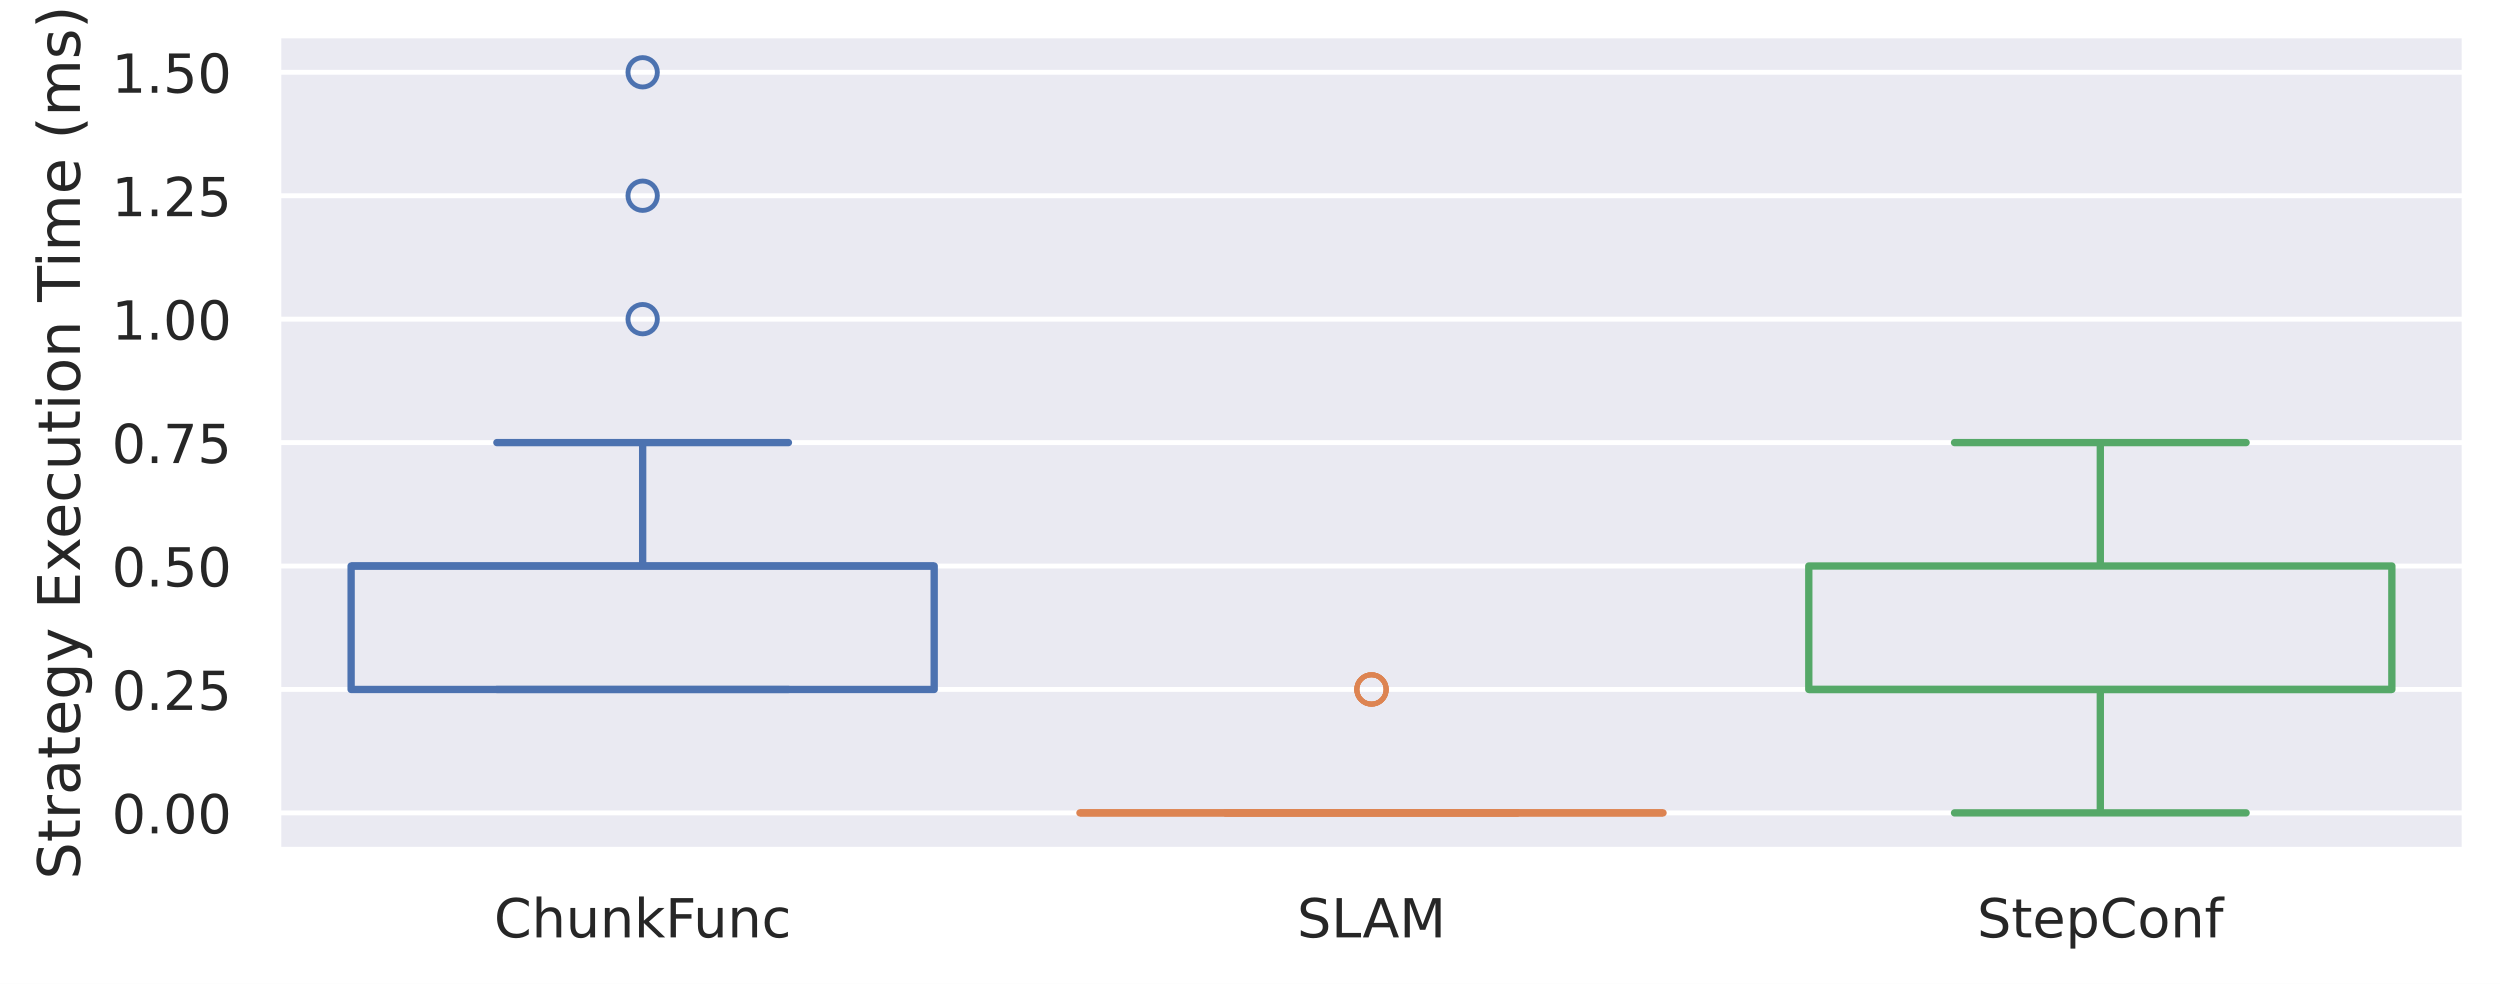
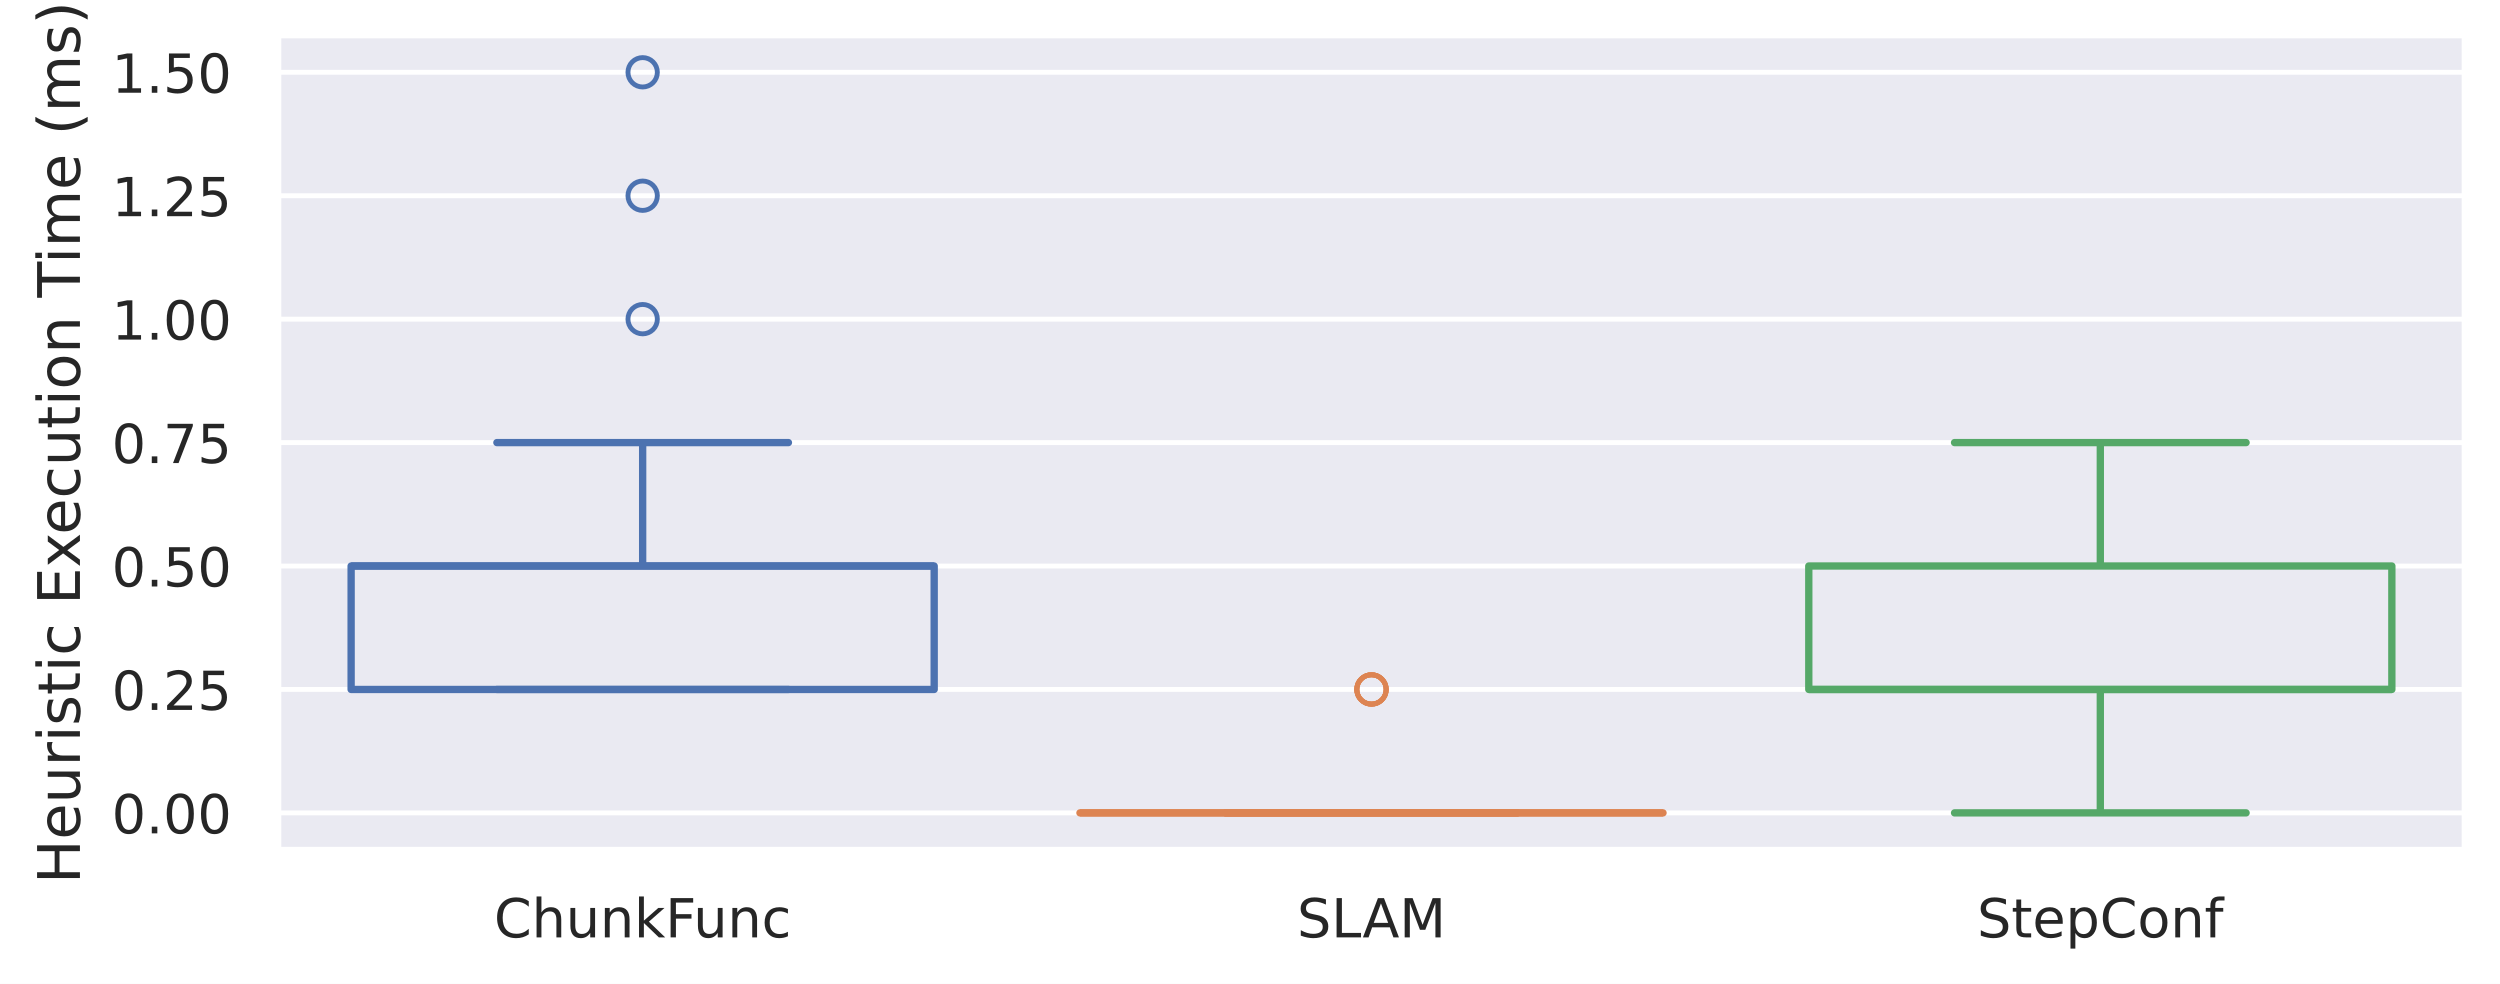
<svg xmlns="http://www.w3.org/2000/svg" xmlns:xlink="http://www.w3.org/1999/xlink" width="510.406pt" height="200.866pt" viewBox="0 0 510.406 200.866" version="1.1">
  <defs>
    <style type="text/css">*{stroke-linejoin: round; stroke-linecap: butt}</style>
  </defs>
  <g id="figure_1">
    <g id="patch_1">
      <path d="M 0 200.866  L 510.406 200.866  L 510.406 0  L 0 0  z " style="fill: #ffffff" />
    </g>
    <g id="axes_1">
      <g id="patch_2">
        <path d="M 56.806 173.52  L 503.206 173.52  L 503.206 7.2  L 56.806 7.2  z " style="fill: #eaeaf2" />
      </g>
      <g id="matplotlib.axis_1">
        <g id="xtick_1">
          <g id="text_1">
            <g style="fill: #262626" transform="translate(100.8674 191.3783) scale(0.11 -0.11)">
              <defs>
                <path id="DejaVuSans-43" d="M 4122 4306  L 4122 3641  Q 3803 3938 3442 4084  Q 3081 4231 2675 4231  Q 1875 4231 1450 3742  Q 1025 3253 1025 2328  Q 1025 1406 1450 917  Q 1875 428 2675 428  Q 3081 428 3442 575  Q 3803 722 4122 1019  L 4122 359  Q 3791 134 3420 21  Q 3050 -91 2638 -91  Q 1578 -91 968 557  Q 359 1206 359 2328  Q 359 3453 968 4101  Q 1578 4750 2638 4750  Q 3056 4750 3426 4639  Q 3797 4528 4122 4306  z " transform="scale(0.015625)" />
                <path id="DejaVuSans-68" d="M 3513 2113  L 3513 0  L 2938 0  L 2938 2094  Q 2938 2591 2744 2837  Q 2550 3084 2163 3084  Q 1697 3084 1428 2787  Q 1159 2491 1159 1978  L 1159 0  L 581 0  L 581 4863  L 1159 4863  L 1159 2956  Q 1366 3272 1645 3428  Q 1925 3584 2291 3584  Q 2894 3584 3203 3211  Q 3513 2838 3513 2113  z " transform="scale(0.015625)" />
                <path id="DejaVuSans-75" d="M 544 1381  L 544 3500  L 1119 3500  L 1119 1403  Q 1119 906 1312 657  Q 1506 409 1894 409  Q 2359 409 2629 706  Q 2900 1003 2900 1516  L 2900 3500  L 3475 3500  L 3475 0  L 2900 0  L 2900 538  Q 2691 219 2414 64  Q 2138 -91 1772 -91  Q 1169 -91 856 284  Q 544 659 544 1381  z M 1991 3584  L 1991 3584  z " transform="scale(0.015625)" />
                <path id="DejaVuSans-6e" d="M 3513 2113  L 3513 0  L 2938 0  L 2938 2094  Q 2938 2591 2744 2837  Q 2550 3084 2163 3084  Q 1697 3084 1428 2787  Q 1159 2491 1159 1978  L 1159 0  L 581 0  L 581 3500  L 1159 3500  L 1159 2956  Q 1366 3272 1645 3428  Q 1925 3584 2291 3584  Q 2894 3584 3203 3211  Q 3513 2838 3513 2113  z " transform="scale(0.015625)" />
                <path id="DejaVuSans-6b" d="M 581 4863  L 1159 4863  L 1159 1991  L 2875 3500  L 3609 3500  L 1753 1863  L 3688 0  L 2938 0  L 1159 1709  L 1159 0  L 581 0  L 581 4863  z " transform="scale(0.015625)" />
                <path id="DejaVuSans-46" d="M 628 4666  L 3309 4666  L 3309 4134  L 1259 4134  L 1259 2759  L 3109 2759  L 3109 2228  L 1259 2228  L 1259 0  L 628 0  L 628 4666  z " transform="scale(0.015625)" />
                <path id="DejaVuSans-63" d="M 3122 3366  L 3122 2828  Q 2878 2963 2633 3030  Q 2388 3097 2138 3097  Q 1578 3097 1268 2742  Q 959 2388 959 1747  Q 959 1106 1268 751  Q 1578 397 2138 397  Q 2388 397 2633 464  Q 2878 531 3122 666  L 3122 134  Q 2881 22 2623 -34  Q 2366 -91 2075 -91  Q 1284 -91 818 406  Q 353 903 353 1747  Q 353 2603 823 3093  Q 1294 3584 2113 3584  Q 2378 3584 2631 3529  Q 2884 3475 3122 3366  z " transform="scale(0.015625)" />
              </defs>
              <use xlink:href="#DejaVuSans-43" />
              <use xlink:href="#DejaVuSans-68" x="69.824" />
              <use xlink:href="#DejaVuSans-75" x="133.203" />
              <use xlink:href="#DejaVuSans-6e" x="196.582" />
              <use xlink:href="#DejaVuSans-6b" x="259.961" />
              <use xlink:href="#DejaVuSans-46" x="317.871" />
              <use xlink:href="#DejaVuSans-75" x="369.891" />
              <use xlink:href="#DejaVuSans-6e" x="433.27" />
              <use xlink:href="#DejaVuSans-63" x="496.648" />
            </g>
          </g>
        </g>
        <g id="xtick_2">
          <g id="text_2">
            <g style="fill: #262626" transform="translate(264.8182 191.3783) scale(0.11 -0.11)">
              <defs>
                <path id="DejaVuSans-53" d="M 3425 4513  L 3425 3897  Q 3066 4069 2747 4153  Q 2428 4238 2131 4238  Q 1616 4238 1336 4038  Q 1056 3838 1056 3469  Q 1056 3159 1242 3001  Q 1428 2844 1947 2747  L 2328 2669  Q 3034 2534 3370 2195  Q 3706 1856 3706 1288  Q 3706 609 3251 259  Q 2797 -91 1919 -91  Q 1588 -91 1214 -16  Q 841 59 441 206  L 441 856  Q 825 641 1194 531  Q 1563 422 1919 422  Q 2459 422 2753 634  Q 3047 847 3047 1241  Q 3047 1584 2836 1778  Q 2625 1972 2144 2069  L 1759 2144  Q 1053 2284 737 2584  Q 422 2884 422 3419  Q 422 4038 858 4394  Q 1294 4750 2059 4750  Q 2388 4750 2728 4690  Q 3069 4631 3425 4513  z " transform="scale(0.015625)" />
                <path id="DejaVuSans-4c" d="M 628 4666  L 1259 4666  L 1259 531  L 3531 531  L 3531 0  L 628 0  L 628 4666  z " transform="scale(0.015625)" />
                <path id="DejaVuSans-41" d="M 2188 4044  L 1331 1722  L 3047 1722  L 2188 4044  z M 1831 4666  L 2547 4666  L 4325 0  L 3669 0  L 3244 1197  L 1141 1197  L 716 0  L 50 0  L 1831 4666  z " transform="scale(0.015625)" />
                <path id="DejaVuSans-4d" d="M 628 4666  L 1569 4666  L 2759 1491  L 3956 4666  L 4897 4666  L 4897 0  L 4281 0  L 4281 4097  L 3078 897  L 2444 897  L 1241 4097  L 1241 0  L 628 0  L 628 4666  z " transform="scale(0.015625)" />
              </defs>
              <use xlink:href="#DejaVuSans-53" />
              <use xlink:href="#DejaVuSans-4c" x="63.477" />
              <use xlink:href="#DejaVuSans-41" x="121.439" />
              <use xlink:href="#DejaVuSans-4d" x="189.848" />
            </g>
          </g>
        </g>
        <g id="xtick_3">
          <g id="text_3">
            <g style="fill: #262626" transform="translate(403.6546 191.3783) scale(0.11 -0.11)">
              <defs>
                <path id="DejaVuSans-74" d="M 1172 4494  L 1172 3500  L 2356 3500  L 2356 3053  L 1172 3053  L 1172 1153  Q 1172 725 1289 603  Q 1406 481 1766 481  L 2356 481  L 2356 0  L 1766 0  Q 1100 0 847 248  Q 594 497 594 1153  L 594 3053  L 172 3053  L 172 3500  L 594 3500  L 594 4494  L 1172 4494  z " transform="scale(0.015625)" />
                <path id="DejaVuSans-65" d="M 3597 1894  L 3597 1613  L 953 1613  Q 991 1019 1311 708  Q 1631 397 2203 397  Q 2534 397 2845 478  Q 3156 559 3463 722  L 3463 178  Q 3153 47 2828 -22  Q 2503 -91 2169 -91  Q 1331 -91 842 396  Q 353 884 353 1716  Q 353 2575 817 3079  Q 1281 3584 2069 3584  Q 2775 3584 3186 3129  Q 3597 2675 3597 1894  z M 3022 2063  Q 3016 2534 2758 2815  Q 2500 3097 2075 3097  Q 1594 3097 1305 2825  Q 1016 2553 972 2059  L 3022 2063  z " transform="scale(0.015625)" />
                <path id="DejaVuSans-70" d="M 1159 525  L 1159 -1331  L 581 -1331  L 581 3500  L 1159 3500  L 1159 2969  Q 1341 3281 1617 3432  Q 1894 3584 2278 3584  Q 2916 3584 3314 3078  Q 3713 2572 3713 1747  Q 3713 922 3314 415  Q 2916 -91 2278 -91  Q 1894 -91 1617 61  Q 1341 213 1159 525  z M 3116 1747  Q 3116 2381 2855 2742  Q 2594 3103 2138 3103  Q 1681 3103 1420 2742  Q 1159 2381 1159 1747  Q 1159 1113 1420 752  Q 1681 391 2138 391  Q 2594 391 2855 752  Q 3116 1113 3116 1747  z " transform="scale(0.015625)" />
                <path id="DejaVuSans-6f" d="M 1959 3097  Q 1497 3097 1228 2736  Q 959 2375 959 1747  Q 959 1119 1226 758  Q 1494 397 1959 397  Q 2419 397 2687 759  Q 2956 1122 2956 1747  Q 2956 2369 2687 2733  Q 2419 3097 1959 3097  z M 1959 3584  Q 2709 3584 3137 3096  Q 3566 2609 3566 1747  Q 3566 888 3137 398  Q 2709 -91 1959 -91  Q 1206 -91 779 398  Q 353 888 353 1747  Q 353 2609 779 3096  Q 1206 3584 1959 3584  z " transform="scale(0.015625)" />
                <path id="DejaVuSans-66" d="M 2375 4863  L 2375 4384  L 1825 4384  Q 1516 4384 1395 4259  Q 1275 4134 1275 3809  L 1275 3500  L 2222 3500  L 2222 3053  L 1275 3053  L 1275 0  L 697 0  L 697 3053  L 147 3053  L 147 3500  L 697 3500  L 697 3744  Q 697 4328 969 4595  Q 1241 4863 1831 4863  L 2375 4863  z " transform="scale(0.015625)" />
              </defs>
              <use xlink:href="#DejaVuSans-53" />
              <use xlink:href="#DejaVuSans-74" x="63.477" />
              <use xlink:href="#DejaVuSans-65" x="102.686" />
              <use xlink:href="#DejaVuSans-70" x="164.209" />
              <use xlink:href="#DejaVuSans-43" x="227.686" />
              <use xlink:href="#DejaVuSans-6f" x="297.51" />
              <use xlink:href="#DejaVuSans-6e" x="358.691" />
              <use xlink:href="#DejaVuSans-66" x="422.07" />
            </g>
          </g>
        </g>
      </g>
      <g id="matplotlib.axis_2">
        <g id="ytick_1">
          <g id="line2d_1">
-             <path d="M 56.806 165.96  L 503.206 165.96  " clip-path="url(#p1ef8cf1193)" style="fill: none; stroke: #ffffff; stroke-linecap: round" />
+             <path d="M 56.806 165.96  L 503.206 165.96  " clip-path="url(#pa9903879b3)" style="fill: none; stroke: #ffffff; stroke-linecap: round" />
          </g>
          <g id="text_4">
            <g style="fill: #262626" transform="translate(22.81375 170.1391) scale(0.11 -0.11)">
              <defs>
                <path id="DejaVuSans-30" d="M 2034 4250  Q 1547 4250 1301 3770  Q 1056 3291 1056 2328  Q 1056 1369 1301 889  Q 1547 409 2034 409  Q 2525 409 2770 889  Q 3016 1369 3016 2328  Q 3016 3291 2770 3770  Q 2525 4250 2034 4250  z M 2034 4750  Q 2819 4750 3233 4129  Q 3647 3509 3647 2328  Q 3647 1150 3233 529  Q 2819 -91 2034 -91  Q 1250 -91 836 529  Q 422 1150 422 2328  Q 422 3509 836 4129  Q 1250 4750 2034 4750  z " transform="scale(0.015625)" />
                <path id="DejaVuSans-2e" d="M 684 794  L 1344 794  L 1344 0  L 684 0  L 684 794  z " transform="scale(0.015625)" />
              </defs>
              <use xlink:href="#DejaVuSans-30" />
              <use xlink:href="#DejaVuSans-2e" x="63.623" />
              <use xlink:href="#DejaVuSans-30" x="95.41" />
              <use xlink:href="#DejaVuSans-30" x="159.033" />
            </g>
          </g>
        </g>
        <g id="ytick_2">
          <g id="line2d_2">
-             <path d="M 56.806 140.76  L 503.206 140.76  " clip-path="url(#p1ef8cf1193)" style="fill: none; stroke: #ffffff; stroke-linecap: round" />
+             <path d="M 56.806 140.76  L 503.206 140.76  " clip-path="url(#pa9903879b3)" style="fill: none; stroke: #ffffff; stroke-linecap: round" />
          </g>
          <g id="text_5">
            <g style="fill: #262626" transform="translate(22.81375 144.9391) scale(0.11 -0.11)">
              <defs>
                <path id="DejaVuSans-32" d="M 1228 531  L 3431 531  L 3431 0  L 469 0  L 469 531  Q 828 903 1448 1529  Q 2069 2156 2228 2338  Q 2531 2678 2651 2914  Q 2772 3150 2772 3378  Q 2772 3750 2511 3984  Q 2250 4219 1831 4219  Q 1534 4219 1204 4116  Q 875 4013 500 3803  L 500 4441  Q 881 4594 1212 4672  Q 1544 4750 1819 4750  Q 2544 4750 2975 4387  Q 3406 4025 3406 3419  Q 3406 3131 3298 2873  Q 3191 2616 2906 2266  Q 2828 2175 2409 1742  Q 1991 1309 1228 531  z " transform="scale(0.015625)" />
                <path id="DejaVuSans-35" d="M 691 4666  L 3169 4666  L 3169 4134  L 1269 4134  L 1269 2991  Q 1406 3038 1543 3061  Q 1681 3084 1819 3084  Q 2600 3084 3056 2656  Q 3513 2228 3513 1497  Q 3513 744 3044 326  Q 2575 -91 1722 -91  Q 1428 -91 1123 -41  Q 819 9 494 109  L 494 744  Q 775 591 1075 516  Q 1375 441 1709 441  Q 2250 441 2565 725  Q 2881 1009 2881 1497  Q 2881 1984 2565 2268  Q 2250 2553 1709 2553  Q 1456 2553 1204 2497  Q 953 2441 691 2322  L 691 4666  z " transform="scale(0.015625)" />
              </defs>
              <use xlink:href="#DejaVuSans-30" />
              <use xlink:href="#DejaVuSans-2e" x="63.623" />
              <use xlink:href="#DejaVuSans-32" x="95.41" />
              <use xlink:href="#DejaVuSans-35" x="159.033" />
            </g>
          </g>
        </g>
        <g id="ytick_3">
          <g id="line2d_3">
-             <path d="M 56.806 115.56  L 503.206 115.56  " clip-path="url(#p1ef8cf1193)" style="fill: none; stroke: #ffffff; stroke-linecap: round" />
+             <path d="M 56.806 115.56  L 503.206 115.56  " clip-path="url(#pa9903879b3)" style="fill: none; stroke: #ffffff; stroke-linecap: round" />
          </g>
          <g id="text_6">
            <g style="fill: #262626" transform="translate(22.81375 119.7391) scale(0.11 -0.11)">
              <use xlink:href="#DejaVuSans-30" />
              <use xlink:href="#DejaVuSans-2e" x="63.623" />
              <use xlink:href="#DejaVuSans-35" x="95.41" />
              <use xlink:href="#DejaVuSans-30" x="159.033" />
            </g>
          </g>
        </g>
        <g id="ytick_4">
          <g id="line2d_4">
-             <path d="M 56.806 90.36  L 503.206 90.36  " clip-path="url(#p1ef8cf1193)" style="fill: none; stroke: #ffffff; stroke-linecap: round" />
+             <path d="M 56.806 90.36  L 503.206 90.36  " clip-path="url(#pa9903879b3)" style="fill: none; stroke: #ffffff; stroke-linecap: round" />
          </g>
          <g id="text_7">
            <g style="fill: #262626" transform="translate(22.81375 94.53914) scale(0.11 -0.11)">
              <defs>
                <path id="DejaVuSans-37" d="M 525 4666  L 3525 4666  L 3525 4397  L 1831 0  L 1172 0  L 2766 4134  L 525 4134  L 525 4666  z " transform="scale(0.015625)" />
              </defs>
              <use xlink:href="#DejaVuSans-30" />
              <use xlink:href="#DejaVuSans-2e" x="63.623" />
              <use xlink:href="#DejaVuSans-37" x="95.41" />
              <use xlink:href="#DejaVuSans-35" x="159.033" />
            </g>
          </g>
        </g>
        <g id="ytick_5">
          <g id="line2d_5">
-             <path d="M 56.806 65.16  L 503.206 65.16  " clip-path="url(#p1ef8cf1193)" style="fill: none; stroke: #ffffff; stroke-linecap: round" />
+             <path d="M 56.806 65.16  L 503.206 65.16  " clip-path="url(#pa9903879b3)" style="fill: none; stroke: #ffffff; stroke-linecap: round" />
          </g>
          <g id="text_8">
            <g style="fill: #262626" transform="translate(22.81375 69.33914) scale(0.11 -0.11)">
              <defs>
                <path id="DejaVuSans-31" d="M 794 531  L 1825 531  L 1825 4091  L 703 3866  L 703 4441  L 1819 4666  L 2450 4666  L 2450 531  L 3481 531  L 3481 0  L 794 0  L 794 531  z " transform="scale(0.015625)" />
              </defs>
              <use xlink:href="#DejaVuSans-31" />
              <use xlink:href="#DejaVuSans-2e" x="63.623" />
              <use xlink:href="#DejaVuSans-30" x="95.41" />
              <use xlink:href="#DejaVuSans-30" x="159.033" />
            </g>
          </g>
        </g>
        <g id="ytick_6">
          <g id="line2d_6">
-             <path d="M 56.806 39.96  L 503.206 39.96  " clip-path="url(#p1ef8cf1193)" style="fill: none; stroke: #ffffff; stroke-linecap: round" />
+             <path d="M 56.806 39.96  L 503.206 39.96  " clip-path="url(#pa9903879b3)" style="fill: none; stroke: #ffffff; stroke-linecap: round" />
          </g>
          <g id="text_9">
            <g style="fill: #262626" transform="translate(22.81375 44.13914) scale(0.11 -0.11)">
              <use xlink:href="#DejaVuSans-31" />
              <use xlink:href="#DejaVuSans-2e" x="63.623" />
              <use xlink:href="#DejaVuSans-32" x="95.41" />
              <use xlink:href="#DejaVuSans-35" x="159.033" />
            </g>
          </g>
        </g>
        <g id="ytick_7">
          <g id="line2d_7">
-             <path d="M 56.806 14.76  L 503.206 14.76  " clip-path="url(#p1ef8cf1193)" style="fill: none; stroke: #ffffff; stroke-linecap: round" />
+             <path d="M 56.806 14.76  L 503.206 14.76  " clip-path="url(#pa9903879b3)" style="fill: none; stroke: #ffffff; stroke-linecap: round" />
          </g>
          <g id="text_10">
            <g style="fill: #262626" transform="translate(22.81375 18.93914) scale(0.11 -0.11)">
              <use xlink:href="#DejaVuSans-31" />
              <use xlink:href="#DejaVuSans-2e" x="63.623" />
              <use xlink:href="#DejaVuSans-35" x="95.41" />
              <use xlink:href="#DejaVuSans-30" x="159.033" />
            </g>
          </g>
        </g>
        <g id="text_11">
-           <g style="fill: #262626" transform="translate(16.31812 179.5631) rotate(-90) scale(0.12 -0.12)">
+           <g style="fill: #262626" transform="translate(16.31812 180.4378) rotate(-90) scale(0.12 -0.12)">
            <defs>
+               <path id="DejaVuSans-48" d="M 628 4666  L 1259 4666  L 1259 2753  L 3553 2753  L 3553 4666  L 4184 4666  L 4184 0  L 3553 0  L 3553 2222  L 1259 2222  L 1259 0  L 628 0  L 628 4666  z " transform="scale(0.015625)" />
              <path id="DejaVuSans-72" d="M 2631 2963  Q 2534 3019 2420 3045  Q 2306 3072 2169 3072  Q 1681 3072 1420 2755  Q 1159 2438 1159 1844  L 1159 0  L 581 0  L 581 3500  L 1159 3500  L 1159 2956  Q 1341 3275 1631 3429  Q 1922 3584 2338 3584  Q 2397 3584 2469 3576  Q 2541 3569 2628 3553  L 2631 2963  z " transform="scale(0.015625)" />
-               <path id="DejaVuSans-61" d="M 2194 1759  Q 1497 1759 1228 1600  Q 959 1441 959 1056  Q 959 750 1161 570  Q 1363 391 1709 391  Q 2188 391 2477 730  Q 2766 1069 2766 1631  L 2766 1759  L 2194 1759  z M 3341 1997  L 3341 0  L 2766 0  L 2766 531  Q 2569 213 2275 61  Q 1981 -91 1556 -91  Q 1019 -91 701 211  Q 384 513 384 1019  Q 384 1609 779 1909  Q 1175 2209 1959 2209  L 2766 2209  L 2766 2266  Q 2766 2663 2505 2880  Q 2244 3097 1772 3097  Q 1472 3097 1187 3025  Q 903 2953 641 2809  L 641 3341  Q 956 3463 1253 3523  Q 1550 3584 1831 3584  Q 2591 3584 2966 3190  Q 3341 2797 3341 1997  z " transform="scale(0.015625)" />
-               <path id="DejaVuSans-67" d="M 2906 1791  Q 2906 2416 2648 2759  Q 2391 3103 1925 3103  Q 1463 3103 1205 2759  Q 947 2416 947 1791  Q 947 1169 1205 825  Q 1463 481 1925 481  Q 2391 481 2648 825  Q 2906 1169 2906 1791  z M 3481 434  Q 3481 -459 3084 -895  Q 2688 -1331 1869 -1331  Q 1566 -1331 1297 -1286  Q 1028 -1241 775 -1147  L 775 -588  Q 1028 -725 1275 -790  Q 1522 -856 1778 -856  Q 2344 -856 2625 -561  Q 2906 -266 2906 331  L 2906 616  Q 2728 306 2450 153  Q 2172 0 1784 0  Q 1141 0 747 490  Q 353 981 353 1791  Q 353 2603 747 3093  Q 1141 3584 1784 3584  Q 2172 3584 2450 3431  Q 2728 3278 2906 2969  L 2906 3500  L 3481 3500  L 3481 434  z " transform="scale(0.015625)" />
-               <path id="DejaVuSans-79" d="M 2059 -325  Q 1816 -950 1584 -1140  Q 1353 -1331 966 -1331  L 506 -1331  L 506 -850  L 844 -850  Q 1081 -850 1212 -737  Q 1344 -625 1503 -206  L 1606 56  L 191 3500  L 800 3500  L 1894 763  L 2988 3500  L 3597 3500  L 2059 -325  z " transform="scale(0.015625)" />
+               <path id="DejaVuSans-69" d="M 603 3500  L 1178 3500  L 1178 0  L 603 0  L 603 3500  z M 603 4863  L 1178 4863  L 1178 4134  L 603 4134  L 603 4863  z " transform="scale(0.015625)" />
+               <path id="DejaVuSans-73" d="M 2834 3397  L 2834 2853  Q 2591 2978 2328 3040  Q 2066 3103 1784 3103  Q 1356 3103 1142 2972  Q 928 2841 928 2578  Q 928 2378 1081 2264  Q 1234 2150 1697 2047  L 1894 2003  Q 2506 1872 2764 1633  Q 3022 1394 3022 966  Q 3022 478 2636 193  Q 2250 -91 1575 -91  Q 1294 -91 989 -36  Q 684 19 347 128  L 347 722  Q 666 556 975 473  Q 1284 391 1588 391  Q 1994 391 2212 530  Q 2431 669 2431 922  Q 2431 1156 2273 1281  Q 2116 1406 1581 1522  L 1381 1569  Q 847 1681 609 1914  Q 372 2147 372 2553  Q 372 3047 722 3315  Q 1072 3584 1716 3584  Q 2034 3584 2315 3537  Q 2597 3491 2834 3397  z " transform="scale(0.015625)" />
              <path id="DejaVuSans-20" transform="scale(0.015625)" />
              <path id="DejaVuSans-45" d="M 628 4666  L 3578 4666  L 3578 4134  L 1259 4134  L 1259 2753  L 3481 2753  L 3481 2222  L 1259 2222  L 1259 531  L 3634 531  L 3634 0  L 628 0  L 628 4666  z " transform="scale(0.015625)" />
              <path id="DejaVuSans-78" d="M 3513 3500  L 2247 1797  L 3578 0  L 2900 0  L 1881 1375  L 863 0  L 184 0  L 1544 1831  L 300 3500  L 978 3500  L 1906 2253  L 2834 3500  L 3513 3500  z " transform="scale(0.015625)" />
-               <path id="DejaVuSans-69" d="M 603 3500  L 1178 3500  L 1178 0  L 603 0  L 603 3500  z M 603 4863  L 1178 4863  L 1178 4134  L 603 4134  L 603 4863  z " transform="scale(0.015625)" />
              <path id="DejaVuSans-54" d="M -19 4666  L 3928 4666  L 3928 4134  L 2272 4134  L 2272 0  L 1638 0  L 1638 4134  L -19 4134  L -19 4666  z " transform="scale(0.015625)" />
              <path id="DejaVuSans-6d" d="M 3328 2828  Q 3544 3216 3844 3400  Q 4144 3584 4550 3584  Q 5097 3584 5394 3201  Q 5691 2819 5691 2113  L 5691 0  L 5113 0  L 5113 2094  Q 5113 2597 4934 2840  Q 4756 3084 4391 3084  Q 3944 3084 3684 2787  Q 3425 2491 3425 1978  L 3425 0  L 2847 0  L 2847 2094  Q 2847 2600 2669 2842  Q 2491 3084 2119 3084  Q 1678 3084 1418 2786  Q 1159 2488 1159 1978  L 1159 0  L 581 0  L 581 3500  L 1159 3500  L 1159 2956  Q 1356 3278 1631 3431  Q 1906 3584 2284 3584  Q 2666 3584 2933 3390  Q 3200 3197 3328 2828  z " transform="scale(0.015625)" />
              <path id="DejaVuSans-28" d="M 1984 4856  Q 1566 4138 1362 3434  Q 1159 2731 1159 2009  Q 1159 1288 1364 580  Q 1569 -128 1984 -844  L 1484 -844  Q 1016 -109 783 600  Q 550 1309 550 2009  Q 550 2706 781 3412  Q 1013 4119 1484 4856  L 1984 4856  z " transform="scale(0.015625)" />
-               <path id="DejaVuSans-73" d="M 2834 3397  L 2834 2853  Q 2591 2978 2328 3040  Q 2066 3103 1784 3103  Q 1356 3103 1142 2972  Q 928 2841 928 2578  Q 928 2378 1081 2264  Q 1234 2150 1697 2047  L 1894 2003  Q 2506 1872 2764 1633  Q 3022 1394 3022 966  Q 3022 478 2636 193  Q 2250 -91 1575 -91  Q 1294 -91 989 -36  Q 684 19 347 128  L 347 722  Q 666 556 975 473  Q 1284 391 1588 391  Q 1994 391 2212 530  Q 2431 669 2431 922  Q 2431 1156 2273 1281  Q 2116 1406 1581 1522  L 1381 1569  Q 847 1681 609 1914  Q 372 2147 372 2553  Q 372 3047 722 3315  Q 1072 3584 1716 3584  Q 2034 3584 2315 3537  Q 2597 3491 2834 3397  z " transform="scale(0.015625)" />
              <path id="DejaVuSans-29" d="M 513 4856  L 1013 4856  Q 1481 4119 1714 3412  Q 1947 2706 1947 2009  Q 1947 1309 1714 600  Q 1481 -109 1013 -844  L 513 -844  Q 928 -128 1133 580  Q 1338 1288 1338 2009  Q 1338 2731 1133 3434  Q 928 4138 513 4856  z " transform="scale(0.015625)" />
            </defs>
-             <use xlink:href="#DejaVuSans-53" />
-             <use xlink:href="#DejaVuSans-74" x="63.477" />
-             <use xlink:href="#DejaVuSans-72" x="102.686" />
-             <use xlink:href="#DejaVuSans-61" x="143.799" />
-             <use xlink:href="#DejaVuSans-74" x="205.078" />
-             <use xlink:href="#DejaVuSans-65" x="244.287" />
-             <use xlink:href="#DejaVuSans-67" x="305.811" />
-             <use xlink:href="#DejaVuSans-79" x="369.287" />
-             <use xlink:href="#DejaVuSans-20" x="428.467" />
-             <use xlink:href="#DejaVuSans-45" x="460.254" />
-             <use xlink:href="#DejaVuSans-78" x="523.438" />
-             <use xlink:href="#DejaVuSans-65" x="579.492" />
-             <use xlink:href="#DejaVuSans-63" x="641.016" />
-             <use xlink:href="#DejaVuSans-75" x="695.996" />
-             <use xlink:href="#DejaVuSans-74" x="759.375" />
-             <use xlink:href="#DejaVuSans-69" x="798.584" />
-             <use xlink:href="#DejaVuSans-6f" x="826.367" />
-             <use xlink:href="#DejaVuSans-6e" x="887.549" />
-             <use xlink:href="#DejaVuSans-20" x="950.928" />
-             <use xlink:href="#DejaVuSans-54" x="982.715" />
-             <use xlink:href="#DejaVuSans-69" x="1040.674" />
-             <use xlink:href="#DejaVuSans-6d" x="1068.457" />
-             <use xlink:href="#DejaVuSans-65" x="1165.869" />
-             <use xlink:href="#DejaVuSans-20" x="1227.393" />
-             <use xlink:href="#DejaVuSans-28" x="1259.18" />
-             <use xlink:href="#DejaVuSans-6d" x="1298.193" />
-             <use xlink:href="#DejaVuSans-73" x="1395.605" />
-             <use xlink:href="#DejaVuSans-29" x="1447.705" />
+             <use xlink:href="#DejaVuSans-48" />
+             <use xlink:href="#DejaVuSans-65" x="75.195" />
+             <use xlink:href="#DejaVuSans-75" x="136.719" />
+             <use xlink:href="#DejaVuSans-72" x="200.098" />
+             <use xlink:href="#DejaVuSans-69" x="241.211" />
+             <use xlink:href="#DejaVuSans-73" x="268.994" />
+             <use xlink:href="#DejaVuSans-74" x="321.094" />
+             <use xlink:href="#DejaVuSans-69" x="360.303" />
+             <use xlink:href="#DejaVuSans-63" x="388.086" />
+             <use xlink:href="#DejaVuSans-20" x="443.066" />
+             <use xlink:href="#DejaVuSans-45" x="474.854" />
+             <use xlink:href="#DejaVuSans-78" x="538.037" />
+             <use xlink:href="#DejaVuSans-65" x="594.092" />
+             <use xlink:href="#DejaVuSans-63" x="655.615" />
+             <use xlink:href="#DejaVuSans-75" x="710.596" />
+             <use xlink:href="#DejaVuSans-74" x="773.975" />
+             <use xlink:href="#DejaVuSans-69" x="813.184" />
+             <use xlink:href="#DejaVuSans-6f" x="840.967" />
+             <use xlink:href="#DejaVuSans-6e" x="902.148" />
+             <use xlink:href="#DejaVuSans-20" x="965.527" />
+             <use xlink:href="#DejaVuSans-54" x="997.314" />
+             <use xlink:href="#DejaVuSans-69" x="1055.273" />
+             <use xlink:href="#DejaVuSans-6d" x="1083.057" />
+             <use xlink:href="#DejaVuSans-65" x="1180.469" />
+             <use xlink:href="#DejaVuSans-20" x="1241.992" />
+             <use xlink:href="#DejaVuSans-28" x="1273.779" />
+             <use xlink:href="#DejaVuSans-6d" x="1312.793" />
+             <use xlink:href="#DejaVuSans-73" x="1410.205" />
+             <use xlink:href="#DejaVuSans-29" x="1462.305" />
          </g>
        </g>
      </g>
      <g id="line2d_8">
-         <path d="M 71.686 140.76  L 190.726 140.76  L 190.726 115.56  L 71.686 115.56  L 71.686 140.76  " clip-path="url(#p1ef8cf1193)" style="fill: none; stroke: #4c72b0; stroke-width: 1.5; stroke-linecap: round" />
+         <path d="M 71.686 140.76  L 190.726 140.76  L 190.726 115.56  L 71.686 115.56  L 71.686 140.76  " clip-path="url(#pa9903879b3)" style="fill: none; stroke: #4c72b0; stroke-width: 1.5; stroke-linecap: round" />
      </g>
      <g id="line2d_9">
-         <path d="M 131.206 140.76  L 131.206 140.76  " clip-path="url(#p1ef8cf1193)" style="fill: none; stroke: #4c72b0; stroke-width: 1.5" />
+         <path d="M 131.206 140.76  L 131.206 140.76  " clip-path="url(#pa9903879b3)" style="fill: none; stroke: #4c72b0; stroke-width: 1.5" />
      </g>
      <g id="line2d_10">
-         <path d="M 131.206 115.56  L 131.206 90.36  " clip-path="url(#p1ef8cf1193)" style="fill: none; stroke: #4c72b0; stroke-width: 1.5" />
+         <path d="M 131.206 115.56  L 131.206 90.36  " clip-path="url(#pa9903879b3)" style="fill: none; stroke: #4c72b0; stroke-width: 1.5" />
      </g>
      <g id="line2d_11">
-         <path d="M 101.446 140.76  L 160.966 140.76  " clip-path="url(#p1ef8cf1193)" style="fill: none; stroke: #4c72b0; stroke-width: 1.5; stroke-linecap: round" />
+         <path d="M 101.446 140.76  L 160.966 140.76  " clip-path="url(#pa9903879b3)" style="fill: none; stroke: #4c72b0; stroke-width: 1.5; stroke-linecap: round" />
      </g>
      <g id="line2d_12">
-         <path d="M 101.446 90.36  L 160.966 90.36  " clip-path="url(#p1ef8cf1193)" style="fill: none; stroke: #4c72b0; stroke-width: 1.5; stroke-linecap: round" />
+         <path d="M 101.446 90.36  L 160.966 90.36  " clip-path="url(#pa9903879b3)" style="fill: none; stroke: #4c72b0; stroke-width: 1.5; stroke-linecap: round" />
      </g>
      <g id="line2d_13">
        <defs>
-           <path id="m9b363526fc" d="M 0 3  C 0.796 3 1.559 2.684 2.121 2.121  C 2.684 1.559 3 0.796 3 0  C 3 -0.796 2.684 -1.559 2.121 -2.121  C 1.559 -2.684 0.796 -3 0 -3  C -0.796 -3 -1.559 -2.684 -2.121 -2.121  C -2.684 -1.559 -3 -0.796 -3 0  C -3 0.796 -2.684 1.559 -2.121 2.121  C -1.559 2.684 -0.796 3 0 3  z " style="stroke: #4c72b0" />
+           <path id="m5c216a7f81" d="M 0 3  C 0.796 3 1.559 2.684 2.121 2.121  C 2.684 1.559 3 0.796 3 0  C 3 -0.796 2.684 -1.559 2.121 -2.121  C 1.559 -2.684 0.796 -3 0 -3  C -0.796 -3 -1.559 -2.684 -2.121 -2.121  C -2.684 -1.559 -3 -0.796 -3 0  C -3 0.796 -2.684 1.559 -2.121 2.121  C -1.559 2.684 -0.796 3 0 3  z " style="stroke: #4c72b0" />
        </defs>
-         <g clip-path="url(#p1ef8cf1193)">
-           <use xlink:href="#m9b363526fc" x="131.206" y="39.96" style="fill-opacity: 0; stroke: #4c72b0" />
-           <use xlink:href="#m9b363526fc" x="131.206" y="14.76" style="fill-opacity: 0; stroke: #4c72b0" />
-           <use xlink:href="#m9b363526fc" x="131.206" y="65.16" style="fill-opacity: 0; stroke: #4c72b0" />
+         <g clip-path="url(#pa9903879b3)">
+           <use xlink:href="#m5c216a7f81" x="131.206" y="39.96" style="fill-opacity: 0; stroke: #4c72b0" />
+           <use xlink:href="#m5c216a7f81" x="131.206" y="14.76" style="fill-opacity: 0; stroke: #4c72b0" />
+           <use xlink:href="#m5c216a7f81" x="131.206" y="65.16" style="fill-opacity: 0; stroke: #4c72b0" />
        </g>
      </g>
      <g id="line2d_14">
-         <path d="M 220.486 165.96  L 339.526 165.96  L 339.526 165.96  L 220.486 165.96  L 220.486 165.96  " clip-path="url(#p1ef8cf1193)" style="fill: none; stroke: #dd8452; stroke-width: 1.5; stroke-linecap: round" />
+         <path d="M 220.486 165.96  L 339.526 165.96  L 339.526 165.96  L 220.486 165.96  L 220.486 165.96  " clip-path="url(#pa9903879b3)" style="fill: none; stroke: #dd8452; stroke-width: 1.5; stroke-linecap: round" />
      </g>
      <g id="line2d_15">
-         <path d="M 280.006 165.96  L 280.006 165.96  " clip-path="url(#p1ef8cf1193)" style="fill: none; stroke: #dd8452; stroke-width: 1.5" />
+         <path d="M 280.006 165.96  L 280.006 165.96  " clip-path="url(#pa9903879b3)" style="fill: none; stroke: #dd8452; stroke-width: 1.5" />
      </g>
      <g id="line2d_16">
-         <path d="M 280.006 165.96  L 280.006 165.96  " clip-path="url(#p1ef8cf1193)" style="fill: none; stroke: #dd8452; stroke-width: 1.5" />
+         <path d="M 280.006 165.96  L 280.006 165.96  " clip-path="url(#pa9903879b3)" style="fill: none; stroke: #dd8452; stroke-width: 1.5" />
      </g>
      <g id="line2d_17">
-         <path d="M 250.246 165.96  L 309.766 165.96  " clip-path="url(#p1ef8cf1193)" style="fill: none; stroke: #dd8452; stroke-width: 1.5; stroke-linecap: round" />
+         <path d="M 250.246 165.96  L 309.766 165.96  " clip-path="url(#pa9903879b3)" style="fill: none; stroke: #dd8452; stroke-width: 1.5; stroke-linecap: round" />
      </g>
      <g id="line2d_18">
-         <path d="M 250.246 165.96  L 309.766 165.96  " clip-path="url(#p1ef8cf1193)" style="fill: none; stroke: #dd8452; stroke-width: 1.5; stroke-linecap: round" />
+         <path d="M 250.246 165.96  L 309.766 165.96  " clip-path="url(#pa9903879b3)" style="fill: none; stroke: #dd8452; stroke-width: 1.5; stroke-linecap: round" />
      </g>
      <g id="line2d_19">
        <defs>
-           <path id="m7b9021ac7b" d="M 0 3  C 0.796 3 1.559 2.684 2.121 2.121  C 2.684 1.559 3 0.796 3 0  C 3 -0.796 2.684 -1.559 2.121 -2.121  C 1.559 -2.684 0.796 -3 0 -3  C -0.796 -3 -1.559 -2.684 -2.121 -2.121  C -2.684 -1.559 -3 -0.796 -3 0  C -3 0.796 -2.684 1.559 -2.121 2.121  C -1.559 2.684 -0.796 3 0 3  z " style="stroke: #dd8452" />
+           <path id="m10ff2120af" d="M 0 3  C 0.796 3 1.559 2.684 2.121 2.121  C 2.684 1.559 3 0.796 3 0  C 3 -0.796 2.684 -1.559 2.121 -2.121  C 1.559 -2.684 0.796 -3 0 -3  C -0.796 -3 -1.559 -2.684 -2.121 -2.121  C -2.684 -1.559 -3 -0.796 -3 0  C -3 0.796 -2.684 1.559 -2.121 2.121  C -1.559 2.684 -0.796 3 0 3  z " style="stroke: #dd8452" />
        </defs>
-         <g clip-path="url(#p1ef8cf1193)">
-           <use xlink:href="#m7b9021ac7b" x="280.006" y="140.76" style="fill-opacity: 0; stroke: #dd8452" />
-           <use xlink:href="#m7b9021ac7b" x="280.006" y="140.76" style="fill-opacity: 0; stroke: #dd8452" />
-           <use xlink:href="#m7b9021ac7b" x="280.006" y="140.76" style="fill-opacity: 0; stroke: #dd8452" />
-           <use xlink:href="#m7b9021ac7b" x="280.006" y="140.76" style="fill-opacity: 0; stroke: #dd8452" />
+         <g clip-path="url(#pa9903879b3)">
+           <use xlink:href="#m10ff2120af" x="280.006" y="140.76" style="fill-opacity: 0; stroke: #dd8452" />
+           <use xlink:href="#m10ff2120af" x="280.006" y="140.76" style="fill-opacity: 0; stroke: #dd8452" />
+           <use xlink:href="#m10ff2120af" x="280.006" y="140.76" style="fill-opacity: 0; stroke: #dd8452" />
+           <use xlink:href="#m10ff2120af" x="280.006" y="140.76" style="fill-opacity: 0; stroke: #dd8452" />
        </g>
      </g>
      <g id="line2d_20">
-         <path d="M 369.286 140.76  L 488.326 140.76  L 488.326 115.56  L 369.286 115.56  L 369.286 140.76  " clip-path="url(#p1ef8cf1193)" style="fill: none; stroke: #55a868; stroke-width: 1.5; stroke-linecap: round" />
+         <path d="M 369.286 140.76  L 488.326 140.76  L 488.326 115.56  L 369.286 115.56  L 369.286 140.76  " clip-path="url(#pa9903879b3)" style="fill: none; stroke: #55a868; stroke-width: 1.5; stroke-linecap: round" />
      </g>
      <g id="line2d_21">
-         <path d="M 428.806 140.76  L 428.806 165.96  " clip-path="url(#p1ef8cf1193)" style="fill: none; stroke: #55a868; stroke-width: 1.5" />
+         <path d="M 428.806 140.76  L 428.806 165.96  " clip-path="url(#pa9903879b3)" style="fill: none; stroke: #55a868; stroke-width: 1.5" />
      </g>
      <g id="line2d_22">
-         <path d="M 428.806 115.56  L 428.806 90.36  " clip-path="url(#p1ef8cf1193)" style="fill: none; stroke: #55a868; stroke-width: 1.5" />
+         <path d="M 428.806 115.56  L 428.806 90.36  " clip-path="url(#pa9903879b3)" style="fill: none; stroke: #55a868; stroke-width: 1.5" />
      </g>
      <g id="line2d_23">
-         <path d="M 399.046 165.96  L 458.566 165.96  " clip-path="url(#p1ef8cf1193)" style="fill: none; stroke: #55a868; stroke-width: 1.5; stroke-linecap: round" />
+         <path d="M 399.046 165.96  L 458.566 165.96  " clip-path="url(#pa9903879b3)" style="fill: none; stroke: #55a868; stroke-width: 1.5; stroke-linecap: round" />
      </g>
      <g id="line2d_24">
-         <path d="M 399.046 90.36  L 458.566 90.36  " clip-path="url(#p1ef8cf1193)" style="fill: none; stroke: #55a868; stroke-width: 1.5; stroke-linecap: round" />
+         <path d="M 399.046 90.36  L 458.566 90.36  " clip-path="url(#pa9903879b3)" style="fill: none; stroke: #55a868; stroke-width: 1.5; stroke-linecap: round" />
      </g>
      <g id="line2d_25" />
      <g id="line2d_26">
-         <path d="M 71.686 115.56  L 190.726 115.56  " clip-path="url(#p1ef8cf1193)" style="fill: none; stroke: #4c72b0; stroke-width: 1.5" />
+         <path d="M 71.686 115.56  L 190.726 115.56  " clip-path="url(#pa9903879b3)" style="fill: none; stroke: #4c72b0; stroke-width: 1.5" />
      </g>
      <g id="line2d_27">
-         <path d="M 220.486 165.96  L 339.526 165.96  " clip-path="url(#p1ef8cf1193)" style="fill: none; stroke: #dd8452; stroke-width: 1.5" />
+         <path d="M 220.486 165.96  L 339.526 165.96  " clip-path="url(#pa9903879b3)" style="fill: none; stroke: #dd8452; stroke-width: 1.5" />
      </g>
      <g id="line2d_28">
-         <path d="M 369.286 140.76  L 488.326 140.76  " clip-path="url(#p1ef8cf1193)" style="fill: none; stroke: #55a868; stroke-width: 1.5" />
+         <path d="M 369.286 140.76  L 488.326 140.76  " clip-path="url(#pa9903879b3)" style="fill: none; stroke: #55a868; stroke-width: 1.5" />
      </g>
      <g id="patch_3">
        <path d="M 56.806 173.52  L 56.806 7.2  " style="fill: none; stroke: #ffffff; stroke-width: 1.25; stroke-linejoin: miter; stroke-linecap: square" />
      </g>
      <g id="patch_4">
        <path d="M 503.206 173.52  L 503.206 7.2  " style="fill: none; stroke: #ffffff; stroke-width: 1.25; stroke-linejoin: miter; stroke-linecap: square" />
      </g>
      <g id="patch_5">
        <path d="M 56.806 173.52  L 503.206 173.52  " style="fill: none; stroke: #ffffff; stroke-width: 1.25; stroke-linejoin: miter; stroke-linecap: square" />
      </g>
      <g id="patch_6">
        <path d="M 56.806 7.2  L 503.206 7.2  " style="fill: none; stroke: #ffffff; stroke-width: 1.25; stroke-linejoin: miter; stroke-linecap: square" />
      </g>
    </g>
  </g>
  <defs>
-     <clipPath id="p1ef8cf1193">
+     <clipPath id="pa9903879b3">
      <rect x="56.806" y="7.2" width="446.4" height="166.32" />
    </clipPath>
  </defs>
</svg>
